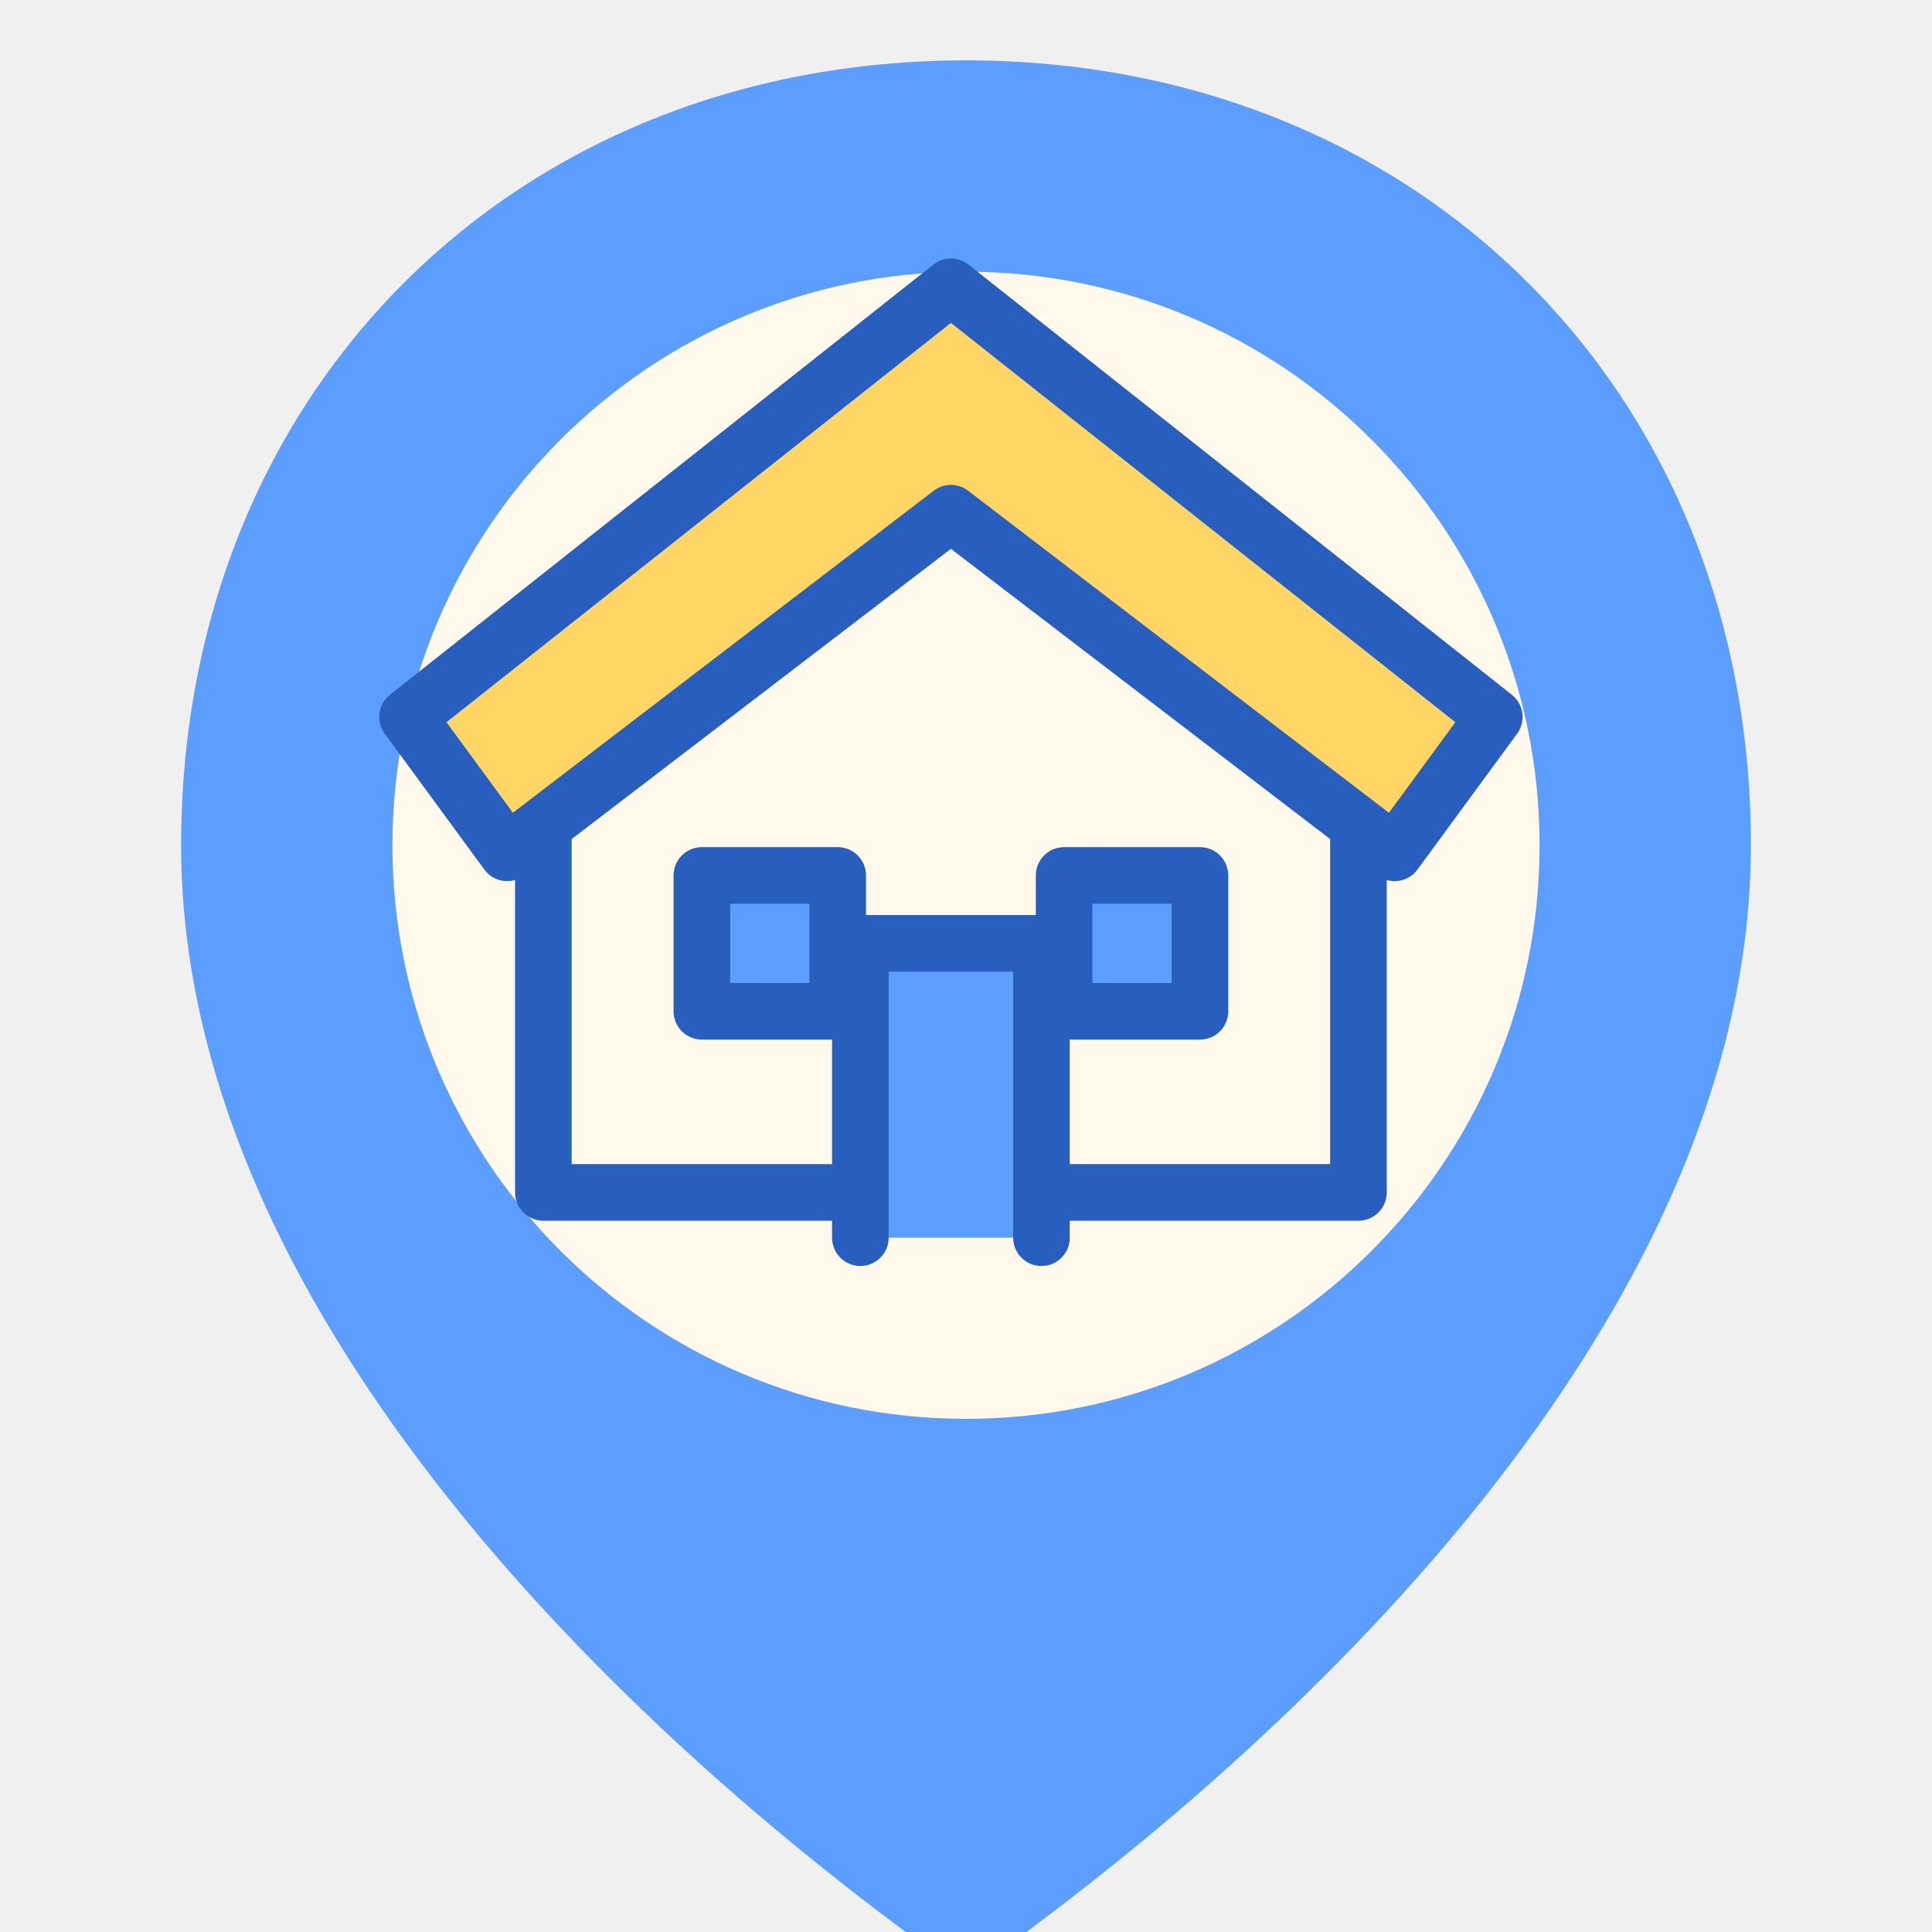
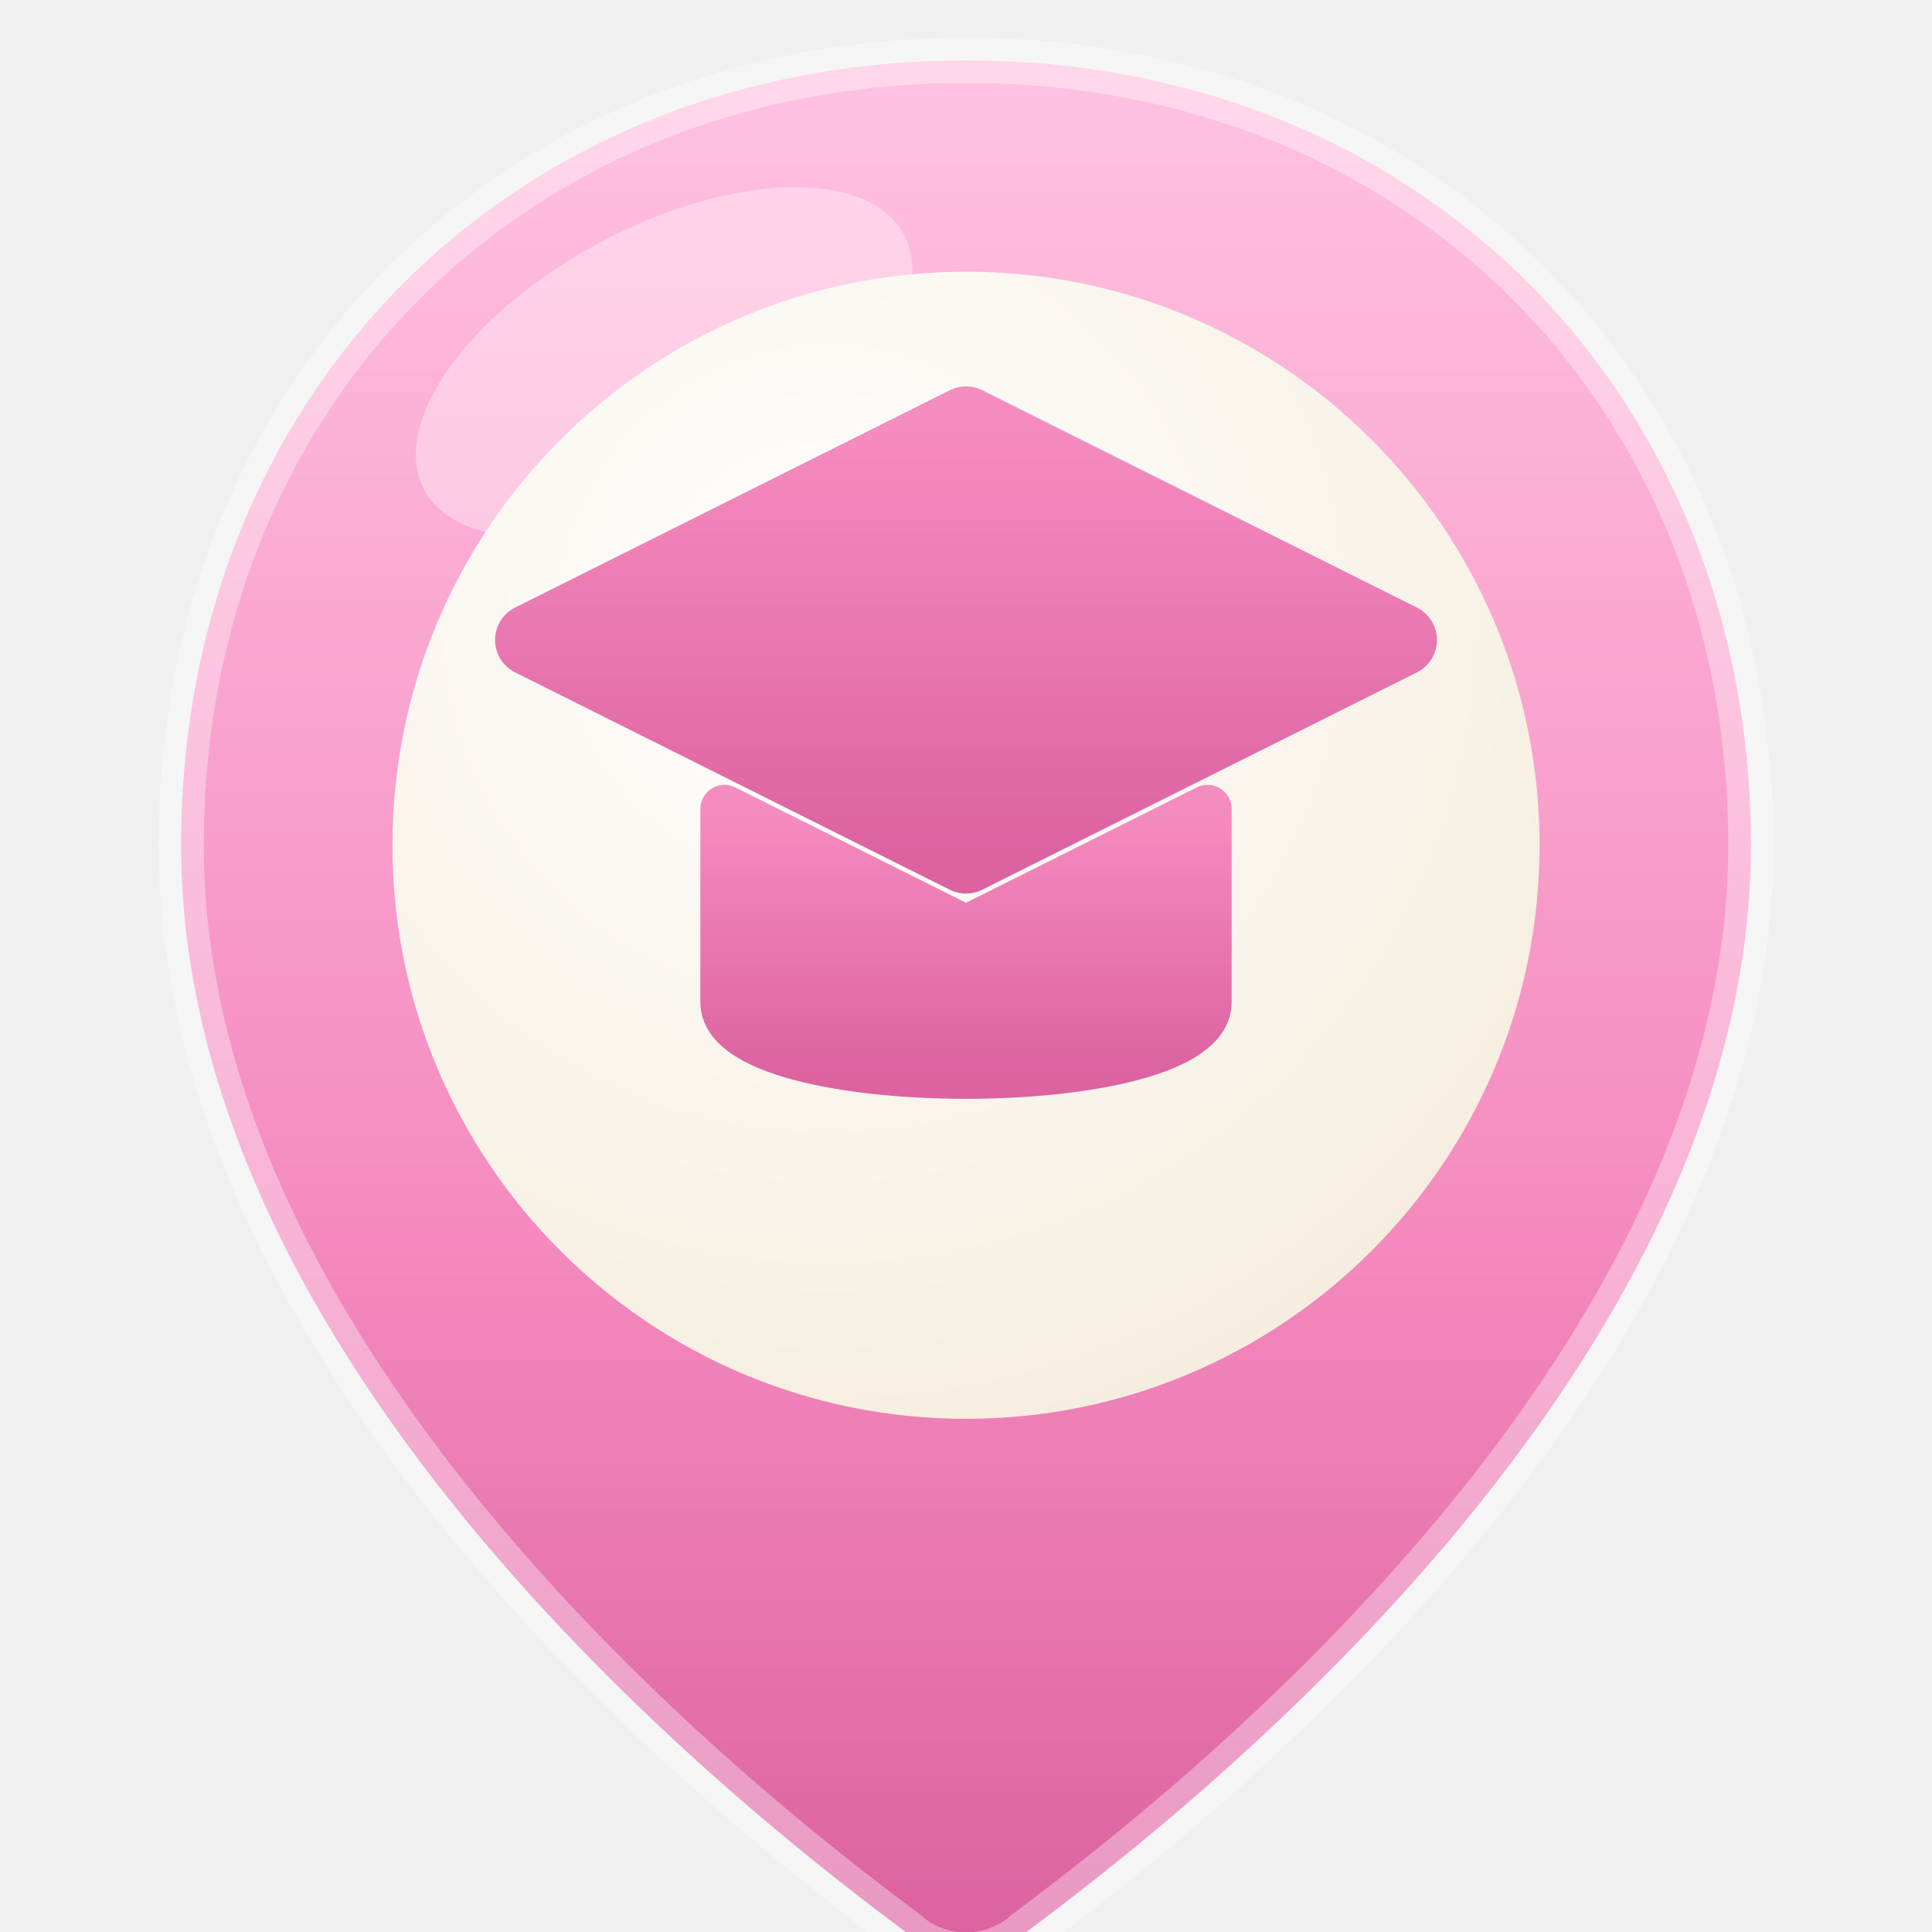
<svg xmlns="http://www.w3.org/2000/svg" viewBox="0 0 64 64" role="img" aria-label="학교">
-   <path d="M32 2C17 2 6 13 6 28c0 18 20 33 24 36a3 3 0 0 0 4 0c4-3 24-18 24-36C58 13 47 2 32 2Z" fill="#5B9EFF" />
-   <circle cx="32" cy="28" r="19" fill="#FFF9EC" />
-   <g transform="translate(0 -4) scale(.75) translate(10 8)">
-     <g stroke="#285FBE" stroke-width="2.5" stroke-linejoin="round" stroke-linecap="round">
-       <path fill="#FFF9EC" d="M14 29 32 16l18 13v21H14Z" />
-       <path fill="#FFD565" d="M8 29 32 10l24 19-4.4 6L32 20 12.4 35Z" />
-       <path fill="#5B9EFF" d="M28 52V39h8v13m-15-16h6v6h-6zm16 0h6v6h-6z" />
-     </g>
+   <defs>
+     <linearGradient id="body" x1="0" y1="0" x2="0" y2="1">
+       <stop offset="0" stop-color="#ffc2e0" />
+       <stop offset=".6" stop-color="#f58cc0" />
+       <stop offset="1" stop-color="#dc62a0" />
+     </linearGradient>
+     <linearGradient id="fg" x1="0" y1="0" x2="0" y2="1">
+       <stop offset="0" stop-color="#f58cc0" />
+       <stop offset="1" stop-color="#dc62a0" />
+     </linearGradient>
+     <radialGradient id="cream" cx=".38" cy=".3" r=".9">
+       <stop offset="0" stop-color="#ffffff" />
+       <stop offset="1" stop-color="#f3ead8" />
+     </radialGradient>
+     <linearGradient id="fgw" x1="0" y1="0" x2="0" y2="1">
+       <stop offset="0" stop-color="#ffffff" />
+       <stop offset="1" stop-color="#f6ecd9" />
+     </linearGradient>
+   </defs>
+   <path d="M32 2C17 2 6 13 6 28c0 18 20 33 24 36a3 3 0 0 0 4 0c4-3 24-18 24-36C58 13 47 2 32 2Z" fill="url(#body)" />
+   <path d="M32 2C17 2 6 13 6 28c0 18 20 33 24 36a3 3 0 0 0 4 0c4-3 24-18 24-36C58 13 47 2 32 2Z" fill="none" stroke="#fff" stroke-opacity=".35" stroke-width="1.5" />
+   <ellipse cx="22" cy="12" rx="9" ry="4.5" fill="#fff" opacity=".35" transform="rotate(-28 22 12)" />
+   <circle cx="32" cy="28" r="19" fill="url(#cream)" />
+   <g transform="translate(0 -2) translate(32 28) scale(.8) translate(-32 -30)">
+     <path d="M32 15 L50 24 L32 33 L14 24 Z" fill="url(#fg)" stroke="url(#fg)" stroke-width="3" stroke-linejoin="round" />
+     <path d="M22 31 V39 C22 43 42 43 42 39 V31 L32 36 Z" fill="url(#fg)" stroke="url(#fg)" stroke-width="2" stroke-linejoin="round" />
+     <path d="M50 25 V35" stroke="url(#fg)" stroke-width="3" stroke-linecap="round" />
  </g>
</svg>
